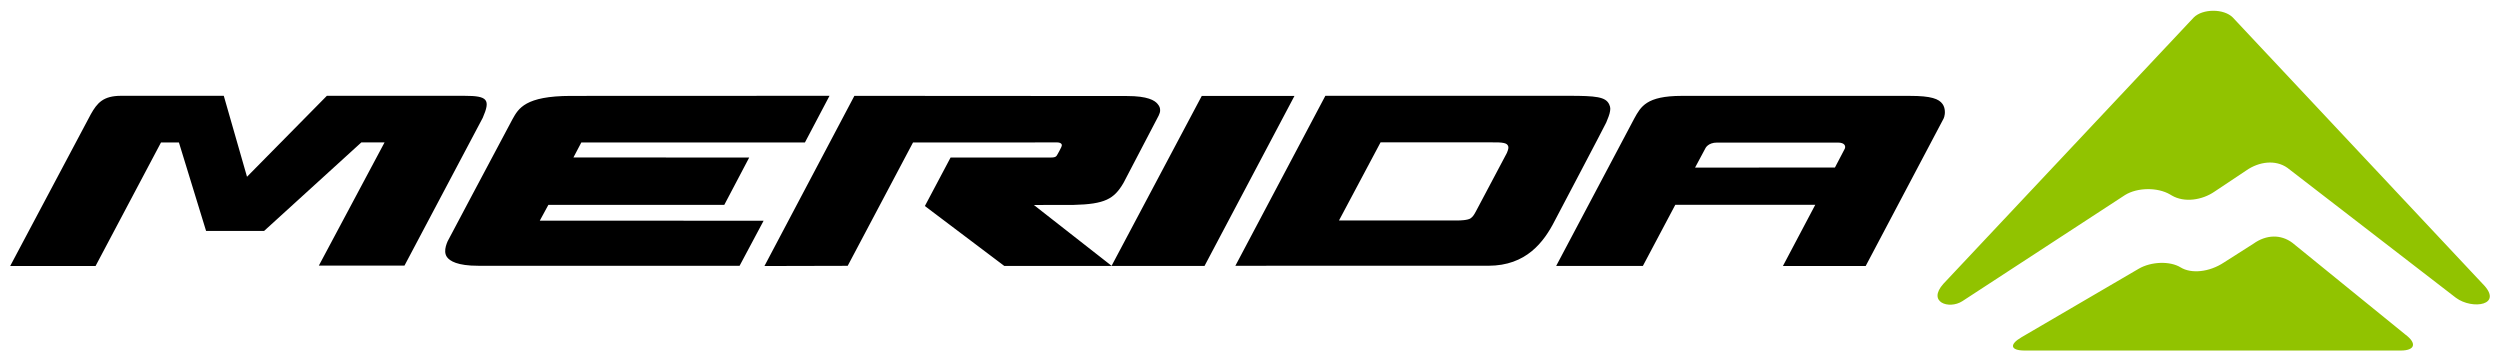
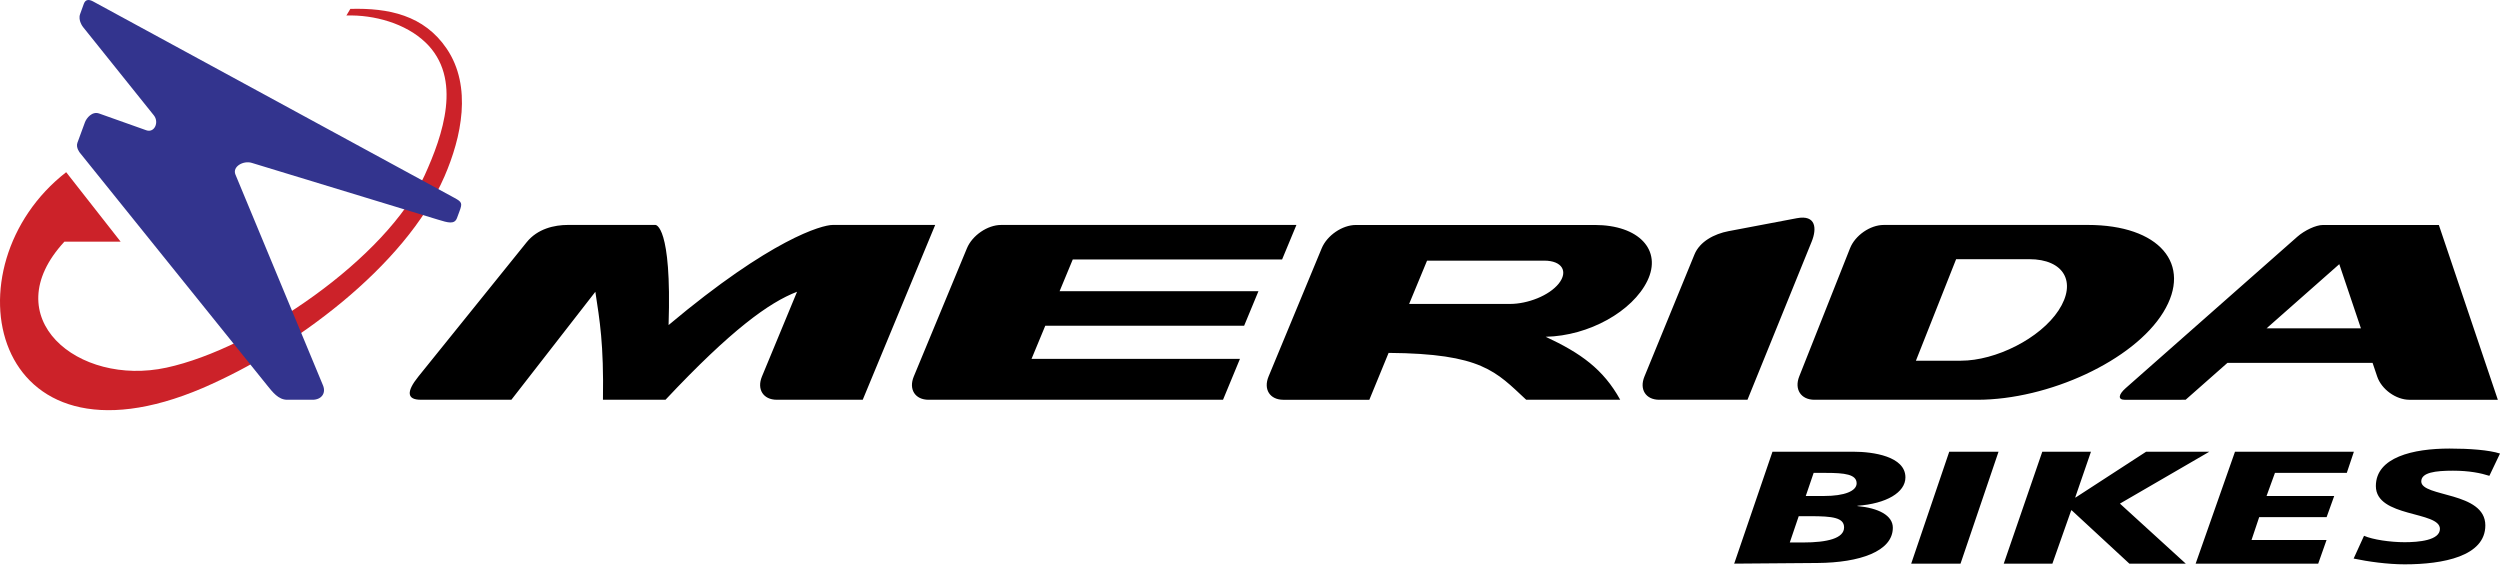
- <svg xmlns="http://www.w3.org/2000/svg" version="1.1" id="svg3678" width="1024" height="148" viewBox="-0.822 -0.822 201.644 29.051">
-   <defs id="defs3680" />
-   <path id="path3634" d="M 8.945,6.859 C 7.505,6.86 7.018,7.43 6.504,8.344 6.461,8.426 0,20.586 0,20.586 l 6.887,-0.002 5.277,-9.961 1.445,0 2.191,7.135 4.68,0 7.846,-7.143 1.871,0 -5.301,9.938 6.906,0.002 6.312,-11.918 c 0.635,-1.466 0.416,-1.778 -1.465,-1.777 l -11.107,0 -6.441,6.529 -1.873,-6.529 c 0,0 -6.842,-0.001 -8.283,0 z m 57.141,0 -20.879,0.008 c -3.661,0.007 -4.207,1.007 -4.691,1.875 -1.79,3.35 -5.233,9.849 -5.236,9.855 -0.103,0.241 -0.212,0.551 -0.193,0.848 0.01,0.149 0.053,0.293 0.146,0.424 0.224,0.307 0.827,0.703 2.523,0.699 l 21.074,0.004 1.939,-3.637 -18.053,-0.006 0.693,-1.275 14.188,0.002 2.01,-3.818 -14.178,-0.006 0.637,-1.209 18.035,0 1.984,-3.764 z m 39.992,0 -7.258,13.709 20.418,-0.002 c 3.035,-0.004 4.464,-1.9 5.348,-3.639 0,0 4.095,-7.771 4.148,-7.916 0.133,-0.314 0.277,-0.678 0.305,-0.902 0.019,-0.153 0.057,-0.294 -0.068,-0.561 -0.287,-0.609 -1.066,-0.689 -3.268,-0.689 l -19.625,0 z m -37.988,0.004 -7.254,13.725 6.715,-0.016 5.268,-9.947 11.643,-0.006 c 0,0 0.498,-3.1e-4 0.324,0.367 -0.111,0.237 -0.236,0.464 -0.299,0.568 -0.1,0.166 -0.111,0.283 -0.553,0.283 l -8.084,0 -2.074,3.912 6.402,4.83 8.67,0 7.484,0.002 7.254,-13.711 -7.477,0 -7.273,13.701 -6.27,-4.906 3.205,-0.006 c 2.525,-0.059 3.266,-0.476 4.021,-1.766 0,0 2.838,-5.423 2.844,-5.443 0.068,-0.166 0.12,-0.264 0.115,-0.438 -0.005,-0.175 -0.039,-0.303 -0.215,-0.51 -0.223,-0.264 -0.775,-0.629 -2.465,-0.625 L 68.09,6.863 Z m 66.721,0.002 c -2.839,0.004 -3.285,0.863 -3.816,1.824 l -6.301,11.893 6.994,0 2.617,-4.934 11.287,0.004 -2.609,4.936 6.676,0 6.271,-11.867 c 0,0 0.145,-0.253 0.113,-0.652 -0.014,-0.18 -0.061,-0.374 -0.184,-0.547 -0.291,-0.413 -0.91,-0.659 -2.625,-0.656 l -18.424,0 z m -24.281,3.748 8.777,0 c 1.193,-0.021 1.427,0.062 1.518,0.312 0.034,0.094 0.028,0.231 -0.109,0.549 0,0 -1.714,3.231 -2.498,4.713 -0.152,0.287 -0.244,0.416 -0.412,0.545 -0.23,0.177 -0.951,0.18 -0.951,0.18 l -9.676,0 3.352,-6.299 z m 27.15,0.018 9.73,0 c 0.605,-10e-4 0.643,0.32 0.564,0.494 -0.04,0.089 -0.795,1.52 -0.795,1.52 l -11.281,0.004 0.832,-1.555 c 0,0 0.202,-0.465 0.949,-0.463 z" />
-   <path id="path3648" d="m 177.691,0 c -0.607,0.002 -1.213,0.183 -1.57,0.541 l -20.189,21.477 c -1.336,1.486 0.448,2.095 1.52,1.408 l 13.127,-8.564 c 0.991,-0.616 2.626,-0.636 3.631,-0.045 l 0.143,0.084 c 1.006,0.592 2.449,0.375 3.445,-0.316 l 2.553,-1.701 c 1.034,-0.726 2.368,-0.891 3.324,-0.215 l 13.592,10.482 c 1.325,0.985 3.887,0.604 2.148,-1.135 L 179.27,0.541 c -0.364,-0.364 -0.971,-0.543 -1.578,-0.541 z m 4.852,18.213 c -0.539,0.012 -1.088,0.205 -1.598,0.568 l -2.391,1.523 c -1.184,0.785 -2.64,0.921 -3.492,0.395 -0.854,-0.527 -2.377,-0.477 -3.383,0.111 l -9.455,5.525 c -1.007,0.588 -0.89,1.07 0.26,1.07 l 30.33,0 c 1.152,0 1.326,-0.576 0.387,-1.279 l -9.121,-7.408 c -0.469,-0.351 -0.998,-0.518 -1.537,-0.506 z" style="clip-rule:evenodd;fill:#91c300;fill-rule:evenodd" />
+ <svg xmlns="http://www.w3.org/2000/svg" width="2279.387" height="514.536" viewBox="0 0 175.746 39.672" version="1.1" id="svg14">
+   <defs id="defs18" />
+   <g fill-rule="evenodd" clip-rule="evenodd" id="g12" transform="translate(-8.504805,-76.54201)">
+     <path d="m 16.986,93.532 h -3.955 c -1.232,1.333 -1.789,2.637 -1.833,3.821 -0.044,1.186 0.422,2.252 1.238,3.11 0.815,0.858 1.979,1.509 3.329,1.859 1.35,0.351 2.885,0.402 4.443,0.065 1.546,-0.335 3.288,-0.982 5.073,-1.857 a 37.119,37.119 0 0 0 5.328,-3.218 c 1.717,-1.242 3.323,-2.625 4.665,-4.061 1.342,-1.436 2.42,-2.926 3.081,-4.381 0.321,-0.705 0.648,-1.484 0.918,-2.294 0.27,-0.811 0.483,-1.653 0.575,-2.487 0.092,-0.832 0.063,-1.655 -0.152,-2.428 a 4.626,4.626 0 0 0 -1.267,-2.123 5.824,5.824 0 0 0 -1.196,-0.882 7.446,7.446 0 0 0 -1.396,-0.605 8.935,8.935 0 0 0 -2.982,-0.419 l 0.07,-0.116 0.069,-0.117 0.07,-0.116 0.069,-0.116 c 0.671,-0.019 1.331,0 1.967,0.074 0.636,0.075 1.25,0.205 1.829,0.413 0.58,0.207 1.125,0.49 1.625,0.869 0.5,0.378 0.955,0.852 1.354,1.442 0.451,0.667 0.741,1.389 0.904,2.142 0.163,0.753 0.198,1.535 0.141,2.317 a 11.983,11.983 0 0 1 -0.422,2.332 c -0.211,0.762 -0.481,1.5 -0.779,2.186 -0.689,1.593 -1.708,3.154 -2.944,4.639 -1.236,1.485 -2.692,2.897 -4.254,4.192 a 42.78,42.78 0 0 1 -4.905,3.496 38.645,38.645 0 0 1 -4.893,2.55 c -3.745,1.6 -6.75,1.865 -9.016,1.259 -2.267,-0.606 -3.794,-2.083 -4.589,-3.967 -0.795,-1.884 -0.855,-4.174 -0.188,-6.407 0.669,-2.231 2.068,-4.405 4.193,-6.057 z" fill="#cc2229" id="path4" />
+     <path d="m 82.993,97.012 h 13.979 l -1.006,2.428 h -13.98 l -0.965,2.328 h 14.651 l -1.191,2.877 H 73.784 c -0.95,0 -1.416,-0.733 -1.041,-1.638 l 3.736,-9.013 c 0.375,-0.904 1.449,-1.638 2.4,-1.638 h 20.762 l -1.008,2.428 H 83.917 Z m 84.851,2.609 h 6.629 l -1.52,-4.509 z m 7.449,2.429 h -10.201 l -2.941,2.595 -4.291,0.001 c -0.475,0 -0.443,-0.359 0.07,-0.812 l 12.072,-10.65 c 0.514,-0.452 1.316,-0.825 1.789,-0.825 h 8.162 l 4.146,12.287 h -6.211 c -0.949,0 -1.969,-0.734 -2.273,-1.641 z m -32.102,-0.151 h 3.166 c 2.439,0 5.566,-1.557 6.865,-3.541 1.299,-1.985 0.375,-3.596 -2.066,-3.596 h -5.139 z m 12.088,-9.544 c 5.016,0 7.387,2.751 5.299,6.145 -2.088,3.394 -8.061,6.145 -13.074,6.145 h -11.445 c -0.951,0 -1.43,-0.733 -1.072,-1.638 l 3.572,-9.013 c 0.357,-0.904 1.418,-1.638 2.367,-1.638 h 14.353 z m -25.259,0.437 4.803,-0.911 c 1.35,-0.255 1.41,0.73 1.043,1.638 l -4.516,11.125 -6.203,10e-4 c -0.949,0 -1.414,-0.733 -1.039,-1.638 l 3.516,-8.578 c 0.37,-0.907 1.39,-1.446 2.396,-1.637 z m -21.196,2.074 -1.26,3.043 h 7.082 c 1.254,0 2.76,-0.583 3.438,-1.434 0.678,-0.852 0.234,-1.61 -1.021,-1.61 h -8.239 z m 11.785,-2.509 c 3.1,0 4.756,1.76 3.701,3.931 -1.039,2.133 -4.094,3.867 -7.146,3.929 2.459,1.146 4.047,2.271 5.24,4.428 h -6.609 c -2.129,-1.979 -3.107,-3.247 -9.674,-3.295 l -1.354,3.296 h -6.041 c -0.951,0 -1.418,-0.732 -1.043,-1.637 l 3.736,-9.014 c 0.375,-0.904 1.449,-1.637 2.4,-1.637 h 16.79 z m -46.362,-0.002 -5.093,12.289 h -6.043 c -0.95,0 -1.416,-0.733 -1.041,-1.638 l 2.466,-5.954 c -1.973,0.758 -4.644,2.69 -9.246,7.591 h -4.399 c 0.065,-3.924 -0.232,-5.598 -0.534,-7.589 l -5.902,7.589 h -6.376 c -0.95,0 -1.045,-0.539 -0.16,-1.635 l 7.607,-9.435 c 0.77,-0.956 1.952,-1.218 2.902,-1.218 h 6.158 c 0,0 1.152,0 0.919,7.038 7.23,-6.068 10.797,-7.038 11.532,-7.037 z" id="path6" />
+     <path d="m 15.05,76.644 c -0.263,-0.143 -0.531,-0.175 -0.654,0.167 l -0.261,0.724 c -0.162,0.45 0.209,0.91 0.209,0.91 l 4.979,6.21 c 0.382,0.477 0.042,1.25 -0.536,1.044 l -3.311,-1.177 c -0.495,-0.177 -0.892,0.323 -1,0.617 l -0.529,1.44 c -0.126,0.344 0.176,0.706 0.176,0.706 l 13.161,16.346 c 0.381,0.473 0.792,1.014 1.405,1.014 h 1.79 c 0.612,0 0.965,-0.453 0.731,-1.014 L 25.056,88.814 c -0.234,-0.563 0.561,-1.002 1.145,-0.823 l 13.104,3.994 c 0.684,0.208 1.149,0.355 1.324,-0.114 l 0.168,-0.452 c 0.219,-0.587 0.196,-0.672 -0.343,-0.965 z" fill="#33348e" id="path8" />
+     <path d="m 133.107,108.298 h 5.715 c 1.328,0 3.631,0.315 3.631,1.804 0,1.06 -1.344,1.849 -3.373,1.995 v 0.022 c 1.477,0.135 2.488,0.654 2.488,1.521 0,1.668 -2.342,2.457 -5.291,2.479 l -5.861,0.046 z m 1.217,6.38 h 0.922 c 1.732,0 2.895,-0.294 2.895,-1.06 0,-0.688 -0.811,-0.789 -2.361,-0.789 h -0.828 z m 1.123,-3.269 h 1.291 c 1.439,0 2.285,-0.35 2.285,-0.891 0,-0.632 -0.846,-0.732 -2.137,-0.732 h -0.885 z m 10.086,-3.111 h 3.465 l -2.672,7.868 h -3.467 z m 6.541,0 h 3.422 l -1.107,3.213 h 0.037 l 4.947,-3.213 h 4.443 l -6.283,3.647 4.629,4.221 h -3.965 l -4.052,-3.747 h -0.038 l -1.322,3.747 h -3.42 z m 13.547,0 h 8.358 l -0.499,1.488 h -5.05 l -0.59,1.623 h 4.756 l -0.534,1.487 h -4.74 l -0.539,1.608 h 5.274 l -0.586,1.662 h -8.616 z m 17.883,1.694 c -0.598,-0.192 -1.412,-0.361 -2.561,-0.361 -1.23,0 -2.227,0.124 -2.227,0.755 0,1.117 4.504,0.699 4.504,3.089 0,2.176 -2.975,2.739 -5.668,2.739 -1.195,0 -2.576,-0.191 -3.59,-0.406 l 0.73,-1.6 c 0.615,0.27 1.846,0.45 2.859,0.45 0.965,0 2.477,-0.124 2.477,-0.937 0,-1.262 -4.504,-0.788 -4.504,-3.009 0,-2.029 2.625,-2.637 5.17,-2.637 1.43,0 2.775,0.101 3.557,0.35 z" id="path10" />
+   </g>
</svg>
